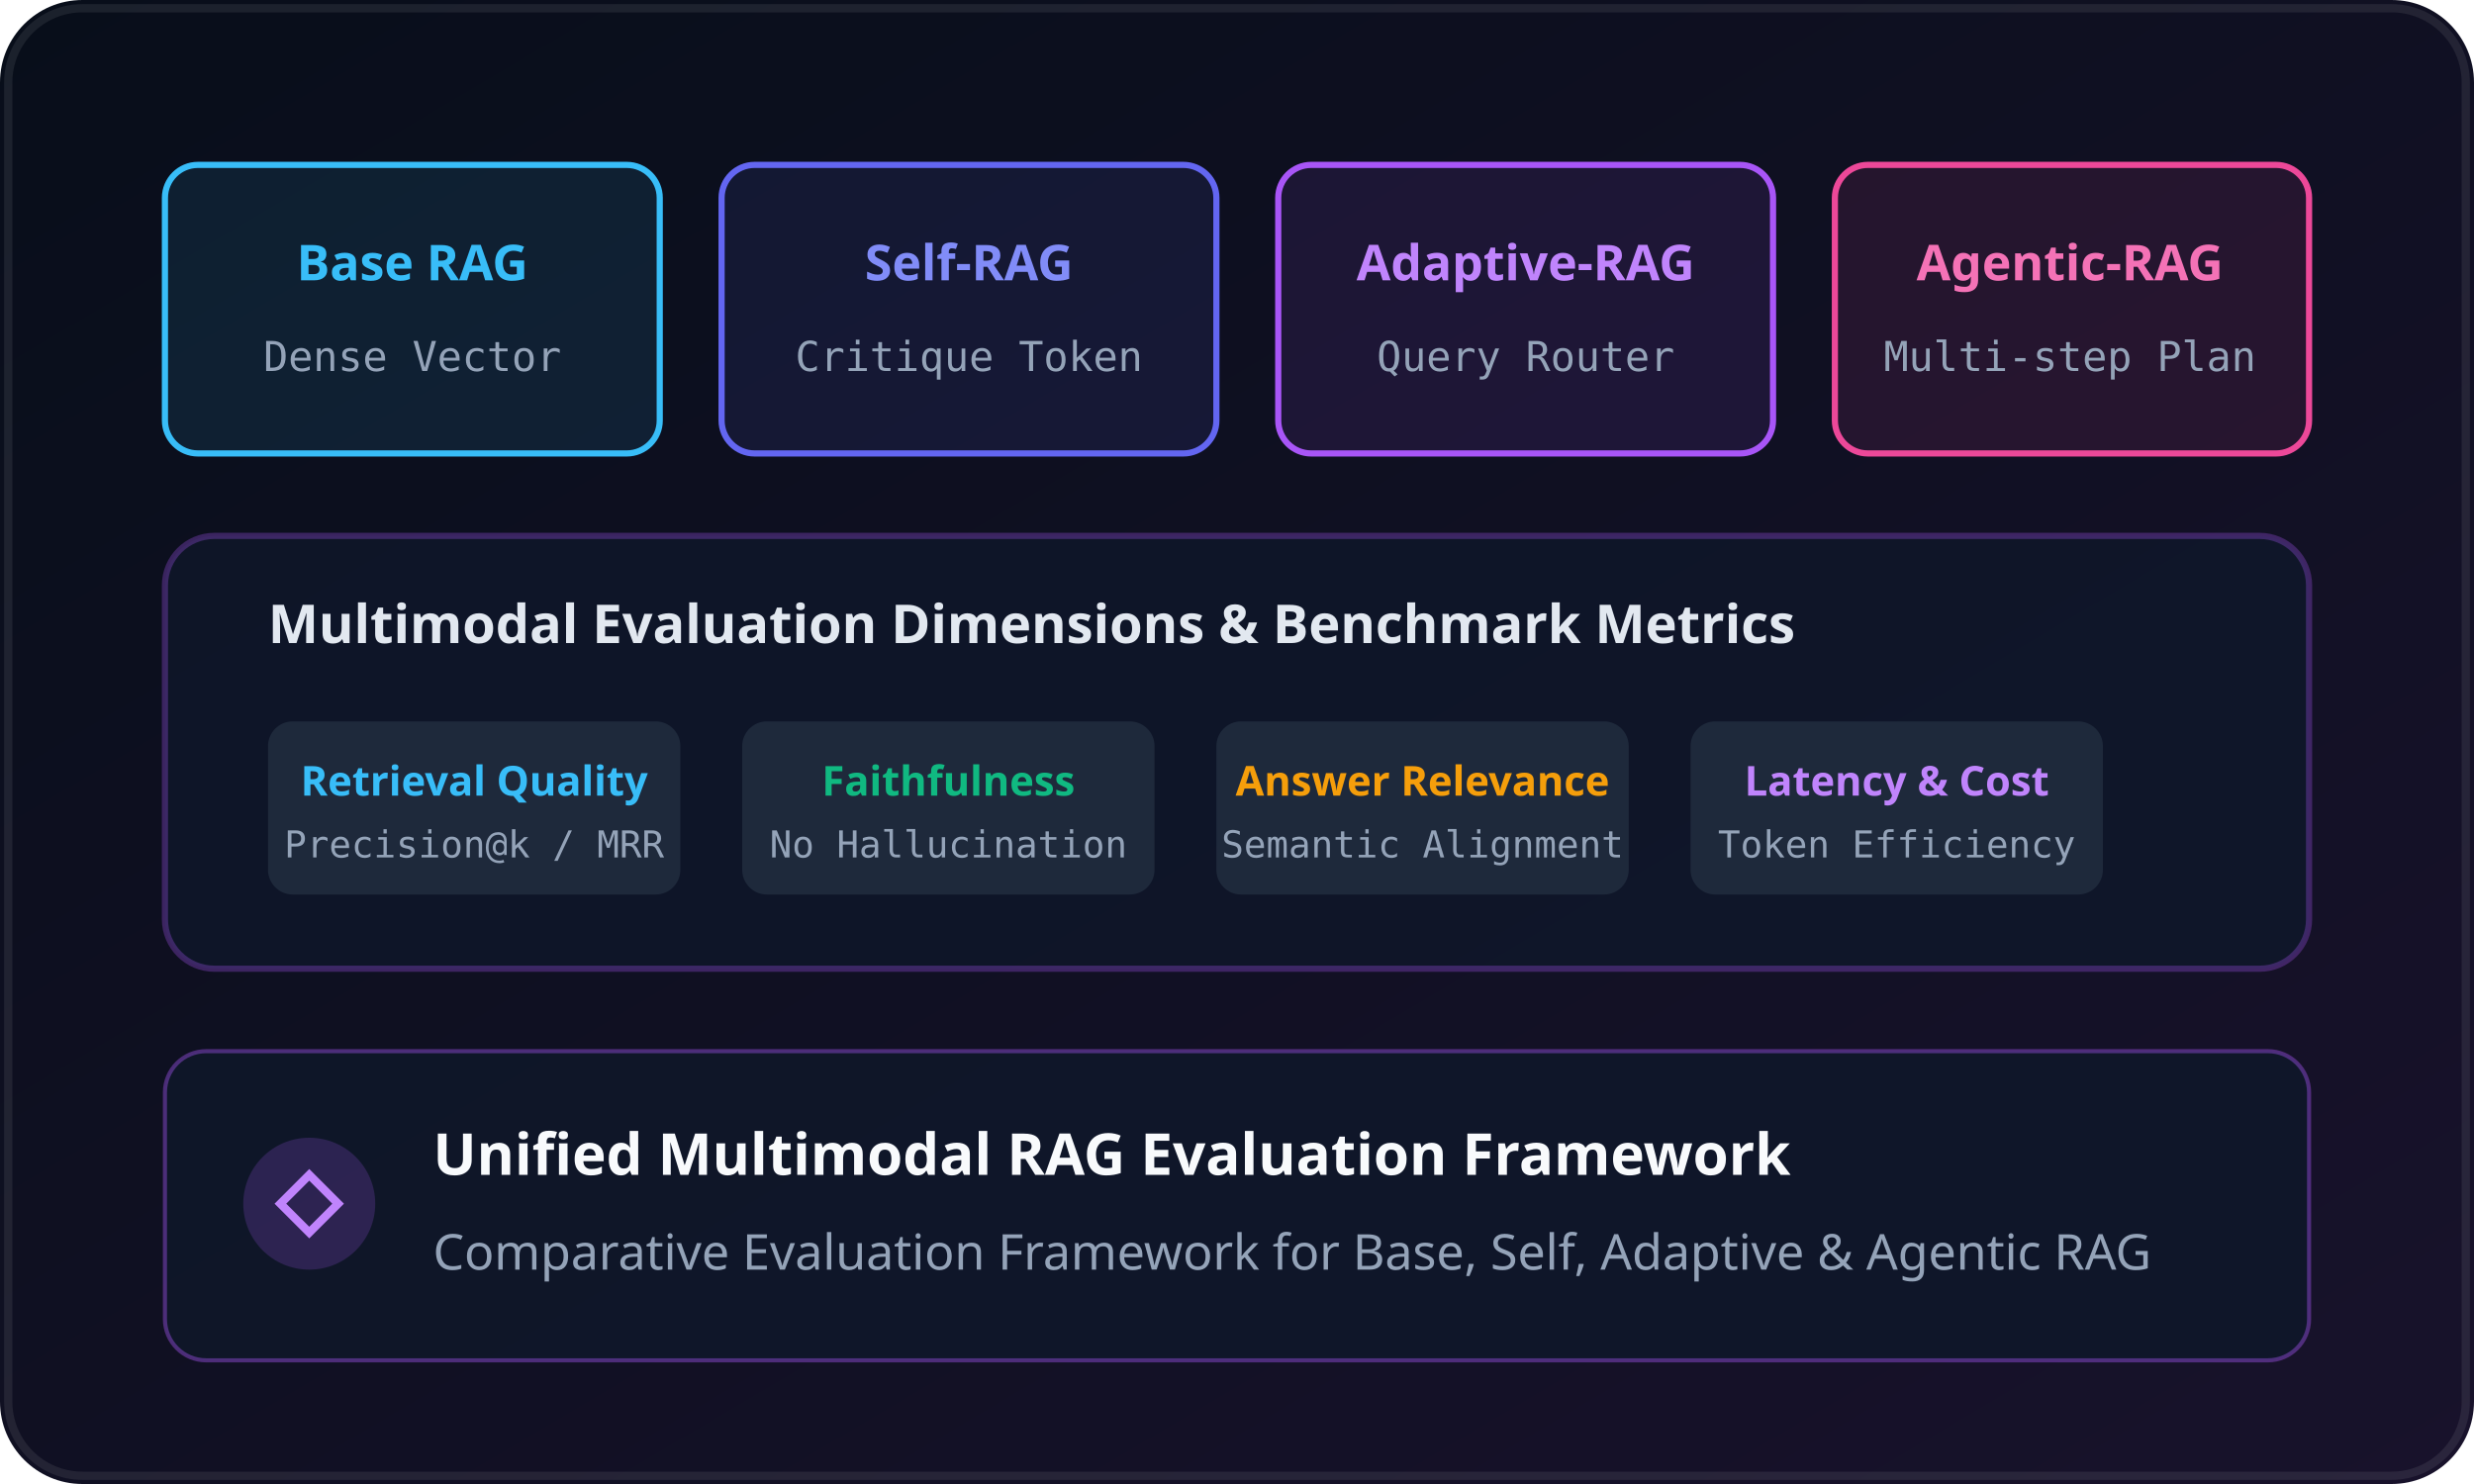
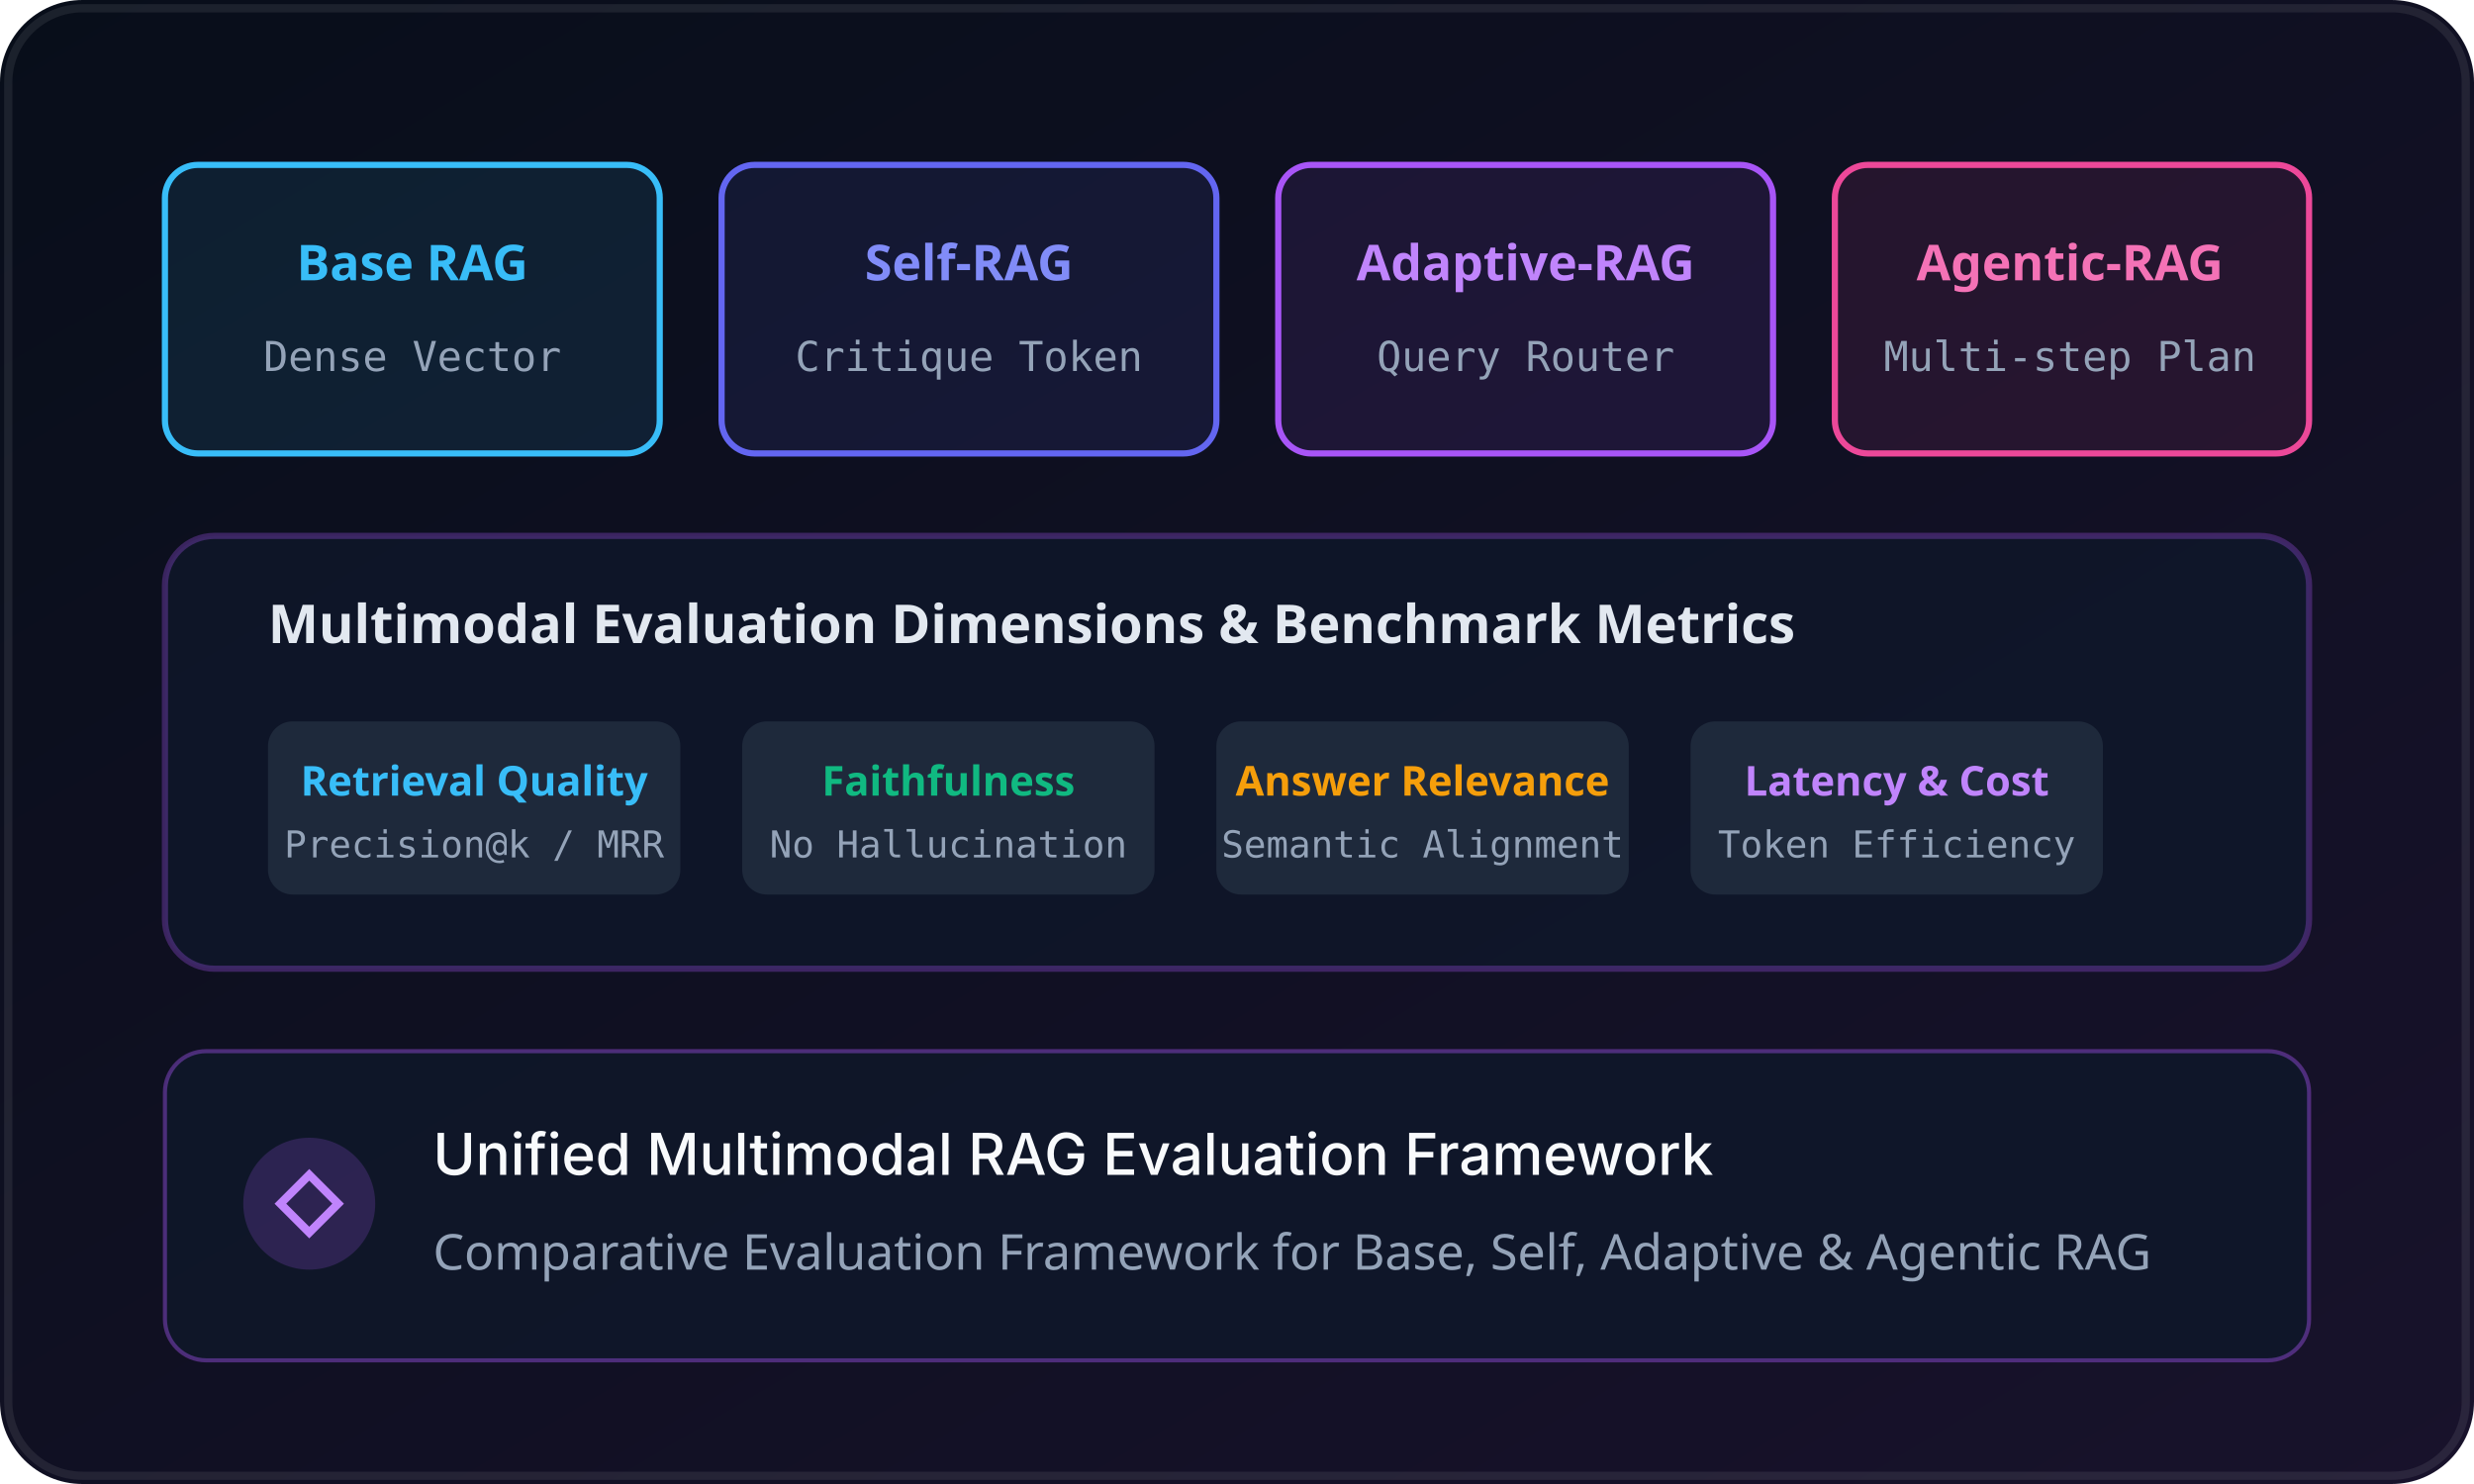
<svg xmlns="http://www.w3.org/2000/svg" viewBox="0 0 600 360" fill="none">
  <defs>
    <linearGradient id="rBg" x1="0%" y1="0%" x2="100%" y2="100%">
      <stop offset="0%" stop-color="#080e1a" />
      <stop offset="100%" stop-color="#18122b" />
    </linearGradient>
  </defs>
  <rect width="600" height="360" rx="20" fill="url(#rBg)" />
  <rect x="2" y="2" width="596" height="356" rx="18" stroke="rgba(255,255,255,0.08)" stroke-width="2" />
  <g transform="translate(40, 40)">
    <rect x="0" y="0" width="120" height="70" rx="8" fill="rgba(56, 189, 248, 0.1)" stroke="#38bdf8" stroke-width="1.5" />
    <text x="60" y="28" font-family="system-ui, sans-serif" font-size="12" font-weight="700" fill="#38bdf8" text-anchor="middle">Base RAG</text>
    <text x="60" y="50" font-family="monospace" font-size="10" fill="#94a3b8" text-anchor="middle">Dense Vector</text>
  </g>
  <g transform="translate(175, 40)">
    <rect x="0" y="0" width="120" height="70" rx="8" fill="rgba(99, 102, 241, 0.1)" stroke="#6366f1" stroke-width="1.5" />
    <text x="60" y="28" font-family="system-ui, sans-serif" font-size="12" font-weight="700" fill="#818cf8" text-anchor="middle">Self-RAG</text>
    <text x="60" y="50" font-family="monospace" font-size="10" fill="#94a3b8" text-anchor="middle">Critique Token</text>
  </g>
  <g transform="translate(310, 40)">
    <rect x="0" y="0" width="120" height="70" rx="8" fill="rgba(168, 85, 247, 0.1)" stroke="#a855f7" stroke-width="1.5" />
    <text x="60" y="28" font-family="system-ui, sans-serif" font-size="12" font-weight="700" fill="#c084fc" text-anchor="middle">Adaptive-RAG</text>
    <text x="60" y="50" font-family="monospace" font-size="10" fill="#94a3b8" text-anchor="middle">Query Router</text>
  </g>
  <g transform="translate(445, 40)">
    <rect x="0" y="0" width="115" height="70" rx="8" fill="rgba(236, 72, 153, 0.1)" stroke="#ec4899" stroke-width="1.5" />
    <text x="57" y="28" font-family="system-ui, sans-serif" font-size="12" font-weight="700" fill="#f472b6" text-anchor="middle">Agentic-RAG</text>
    <text x="57" y="50" font-family="monospace" font-size="10" fill="#94a3b8" text-anchor="middle">Multi-step Plan</text>
  </g>
  <rect x="40" y="130" width="520" height="105" rx="12" fill="rgba(15, 23, 42, 0.85)" stroke="rgba(168, 85, 247, 0.3)" stroke-width="1.5" />
  <text x="65" y="156" font-family="system-ui, sans-serif" font-size="13" font-weight="700" fill="#e2e8f0">Multimodal Evaluation Dimensions &amp; Benchmark Metrics</text>
  <g transform="translate(65, 175)">
    <rect x="0" y="0" width="100" height="42" rx="6" fill="#1e293b" />
    <text x="50" y="18" font-family="system-ui, sans-serif" font-size="10" font-weight="600" fill="#38bdf8" text-anchor="middle">Retrieval Quality</text>
    <text x="50" y="33" font-family="monospace" font-size="9" fill="#94a3b8" text-anchor="middle">Precision@k / MRR</text>
  </g>
  <g transform="translate(180, 175)">
    <rect x="0" y="0" width="100" height="42" rx="6" fill="#1e293b" />
    <text x="50" y="18" font-family="system-ui, sans-serif" font-size="10" font-weight="600" fill="#10b981" text-anchor="middle">Faithfulness</text>
    <text x="50" y="33" font-family="monospace" font-size="9" fill="#94a3b8" text-anchor="middle">No Hallucination</text>
  </g>
  <g transform="translate(295, 175)">
    <rect x="0" y="0" width="100" height="42" rx="6" fill="#1e293b" />
    <text x="50" y="18" font-family="system-ui, sans-serif" font-size="10" font-weight="600" fill="#f59e0b" text-anchor="middle">Answer Relevance</text>
    <text x="50" y="33" font-family="monospace" font-size="9" fill="#94a3b8" text-anchor="middle">Semantic Alignment</text>
  </g>
  <g transform="translate(410, 175)">
    <rect x="0" y="0" width="100" height="42" rx="6" fill="#1e293b" />
    <text x="50" y="18" font-family="system-ui, sans-serif" font-size="10" font-weight="600" fill="#c084fc" text-anchor="middle">Latency &amp; Cost</text>
    <text x="50" y="33" font-family="monospace" font-size="9" fill="#94a3b8" text-anchor="middle">Token Efficiency</text>
  </g>
  <rect x="40" y="255" width="520" height="75" rx="10" fill="rgba(15, 23, 42, 0.9)" stroke="rgba(168, 85, 247, 0.4)" stroke-width="1" />
  <circle cx="75" cy="292" r="16" fill="rgba(168, 85, 247, 0.2)" />
  <path d="M68 292 L75 285 L82 292 L75 299 Z" stroke="#c084fc" stroke-width="2" fill="none" />
-   <text x="105" y="285" font-family="system-ui, sans-serif" font-size="14" font-weight="700" fill="#f8fafc">Unified Multimodal RAG Evaluation Framework</text>
+   <text x="105" y="285" font-family="system-ui, -apple-system, sans-serif" font-size="14" font-weight="500" fill="#f8fafc">Unified Multimodal RAG Evaluation Framework</text>
  <text x="105" y="308" font-family="system-ui, sans-serif" font-size="12" font-weight="400" fill="#94a3b8">Comparative Evaluation Framework for Base, Self, Adaptive &amp; Agentic RAG</text>
</svg>
